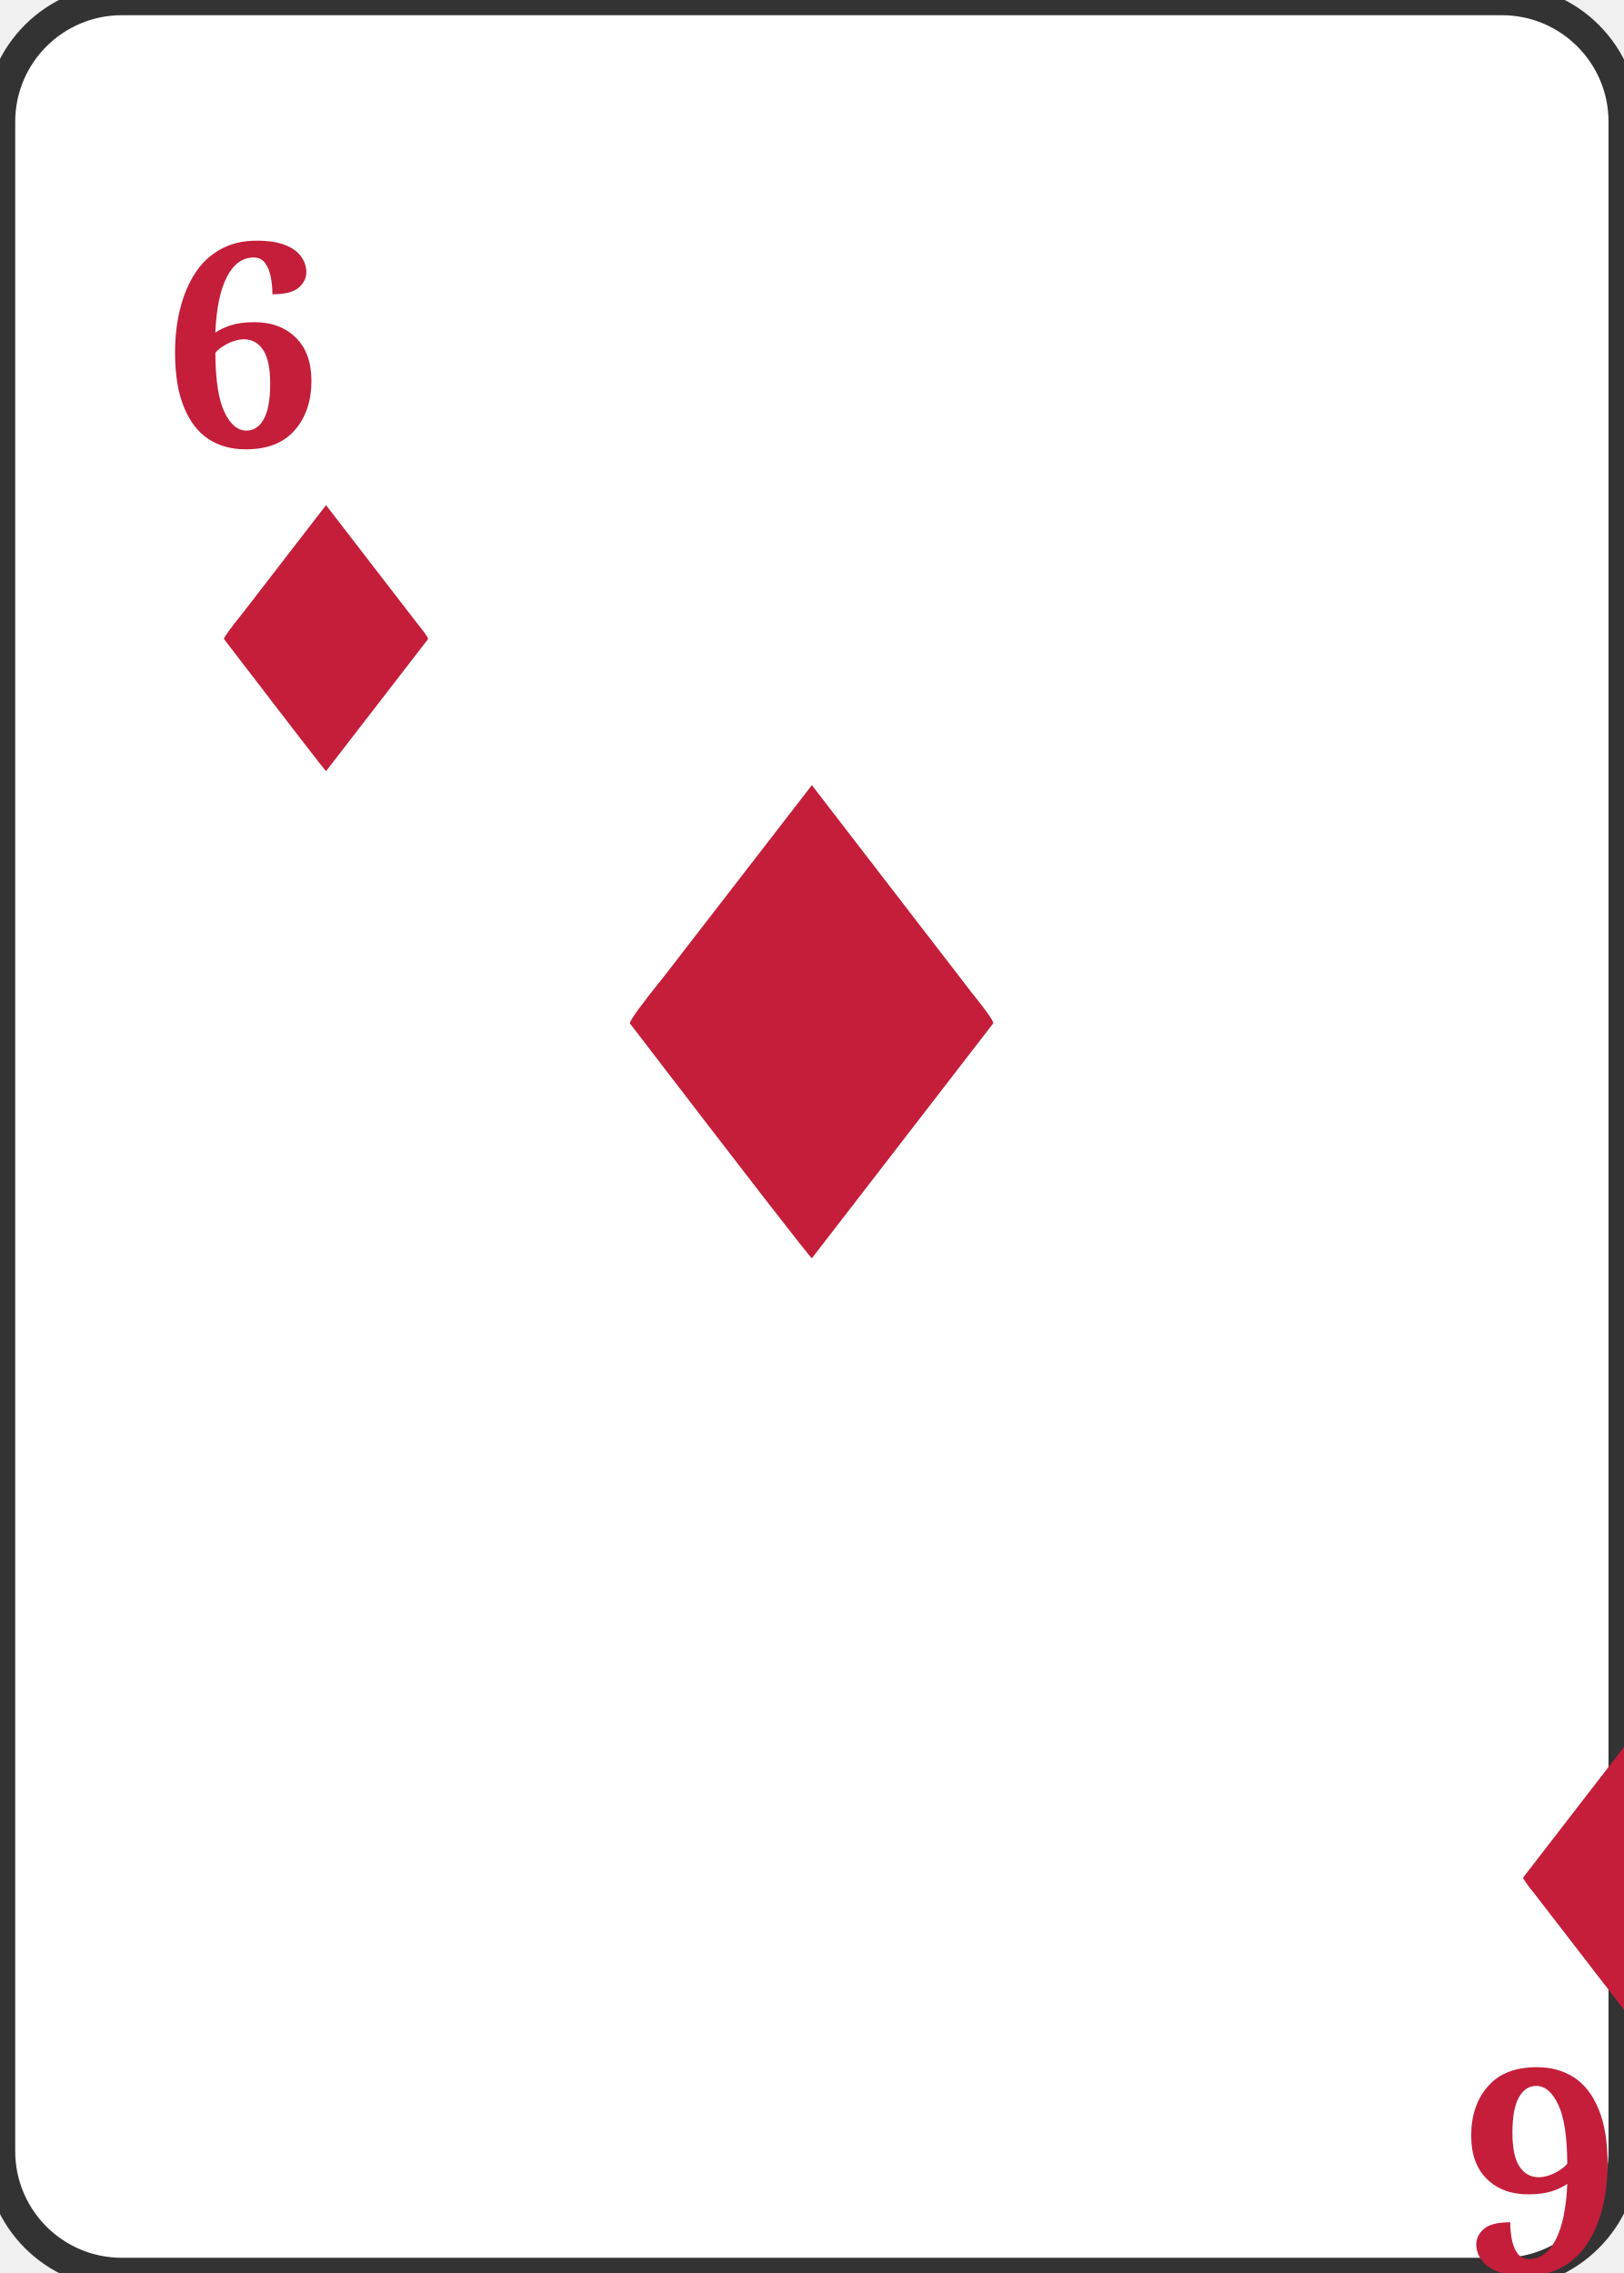
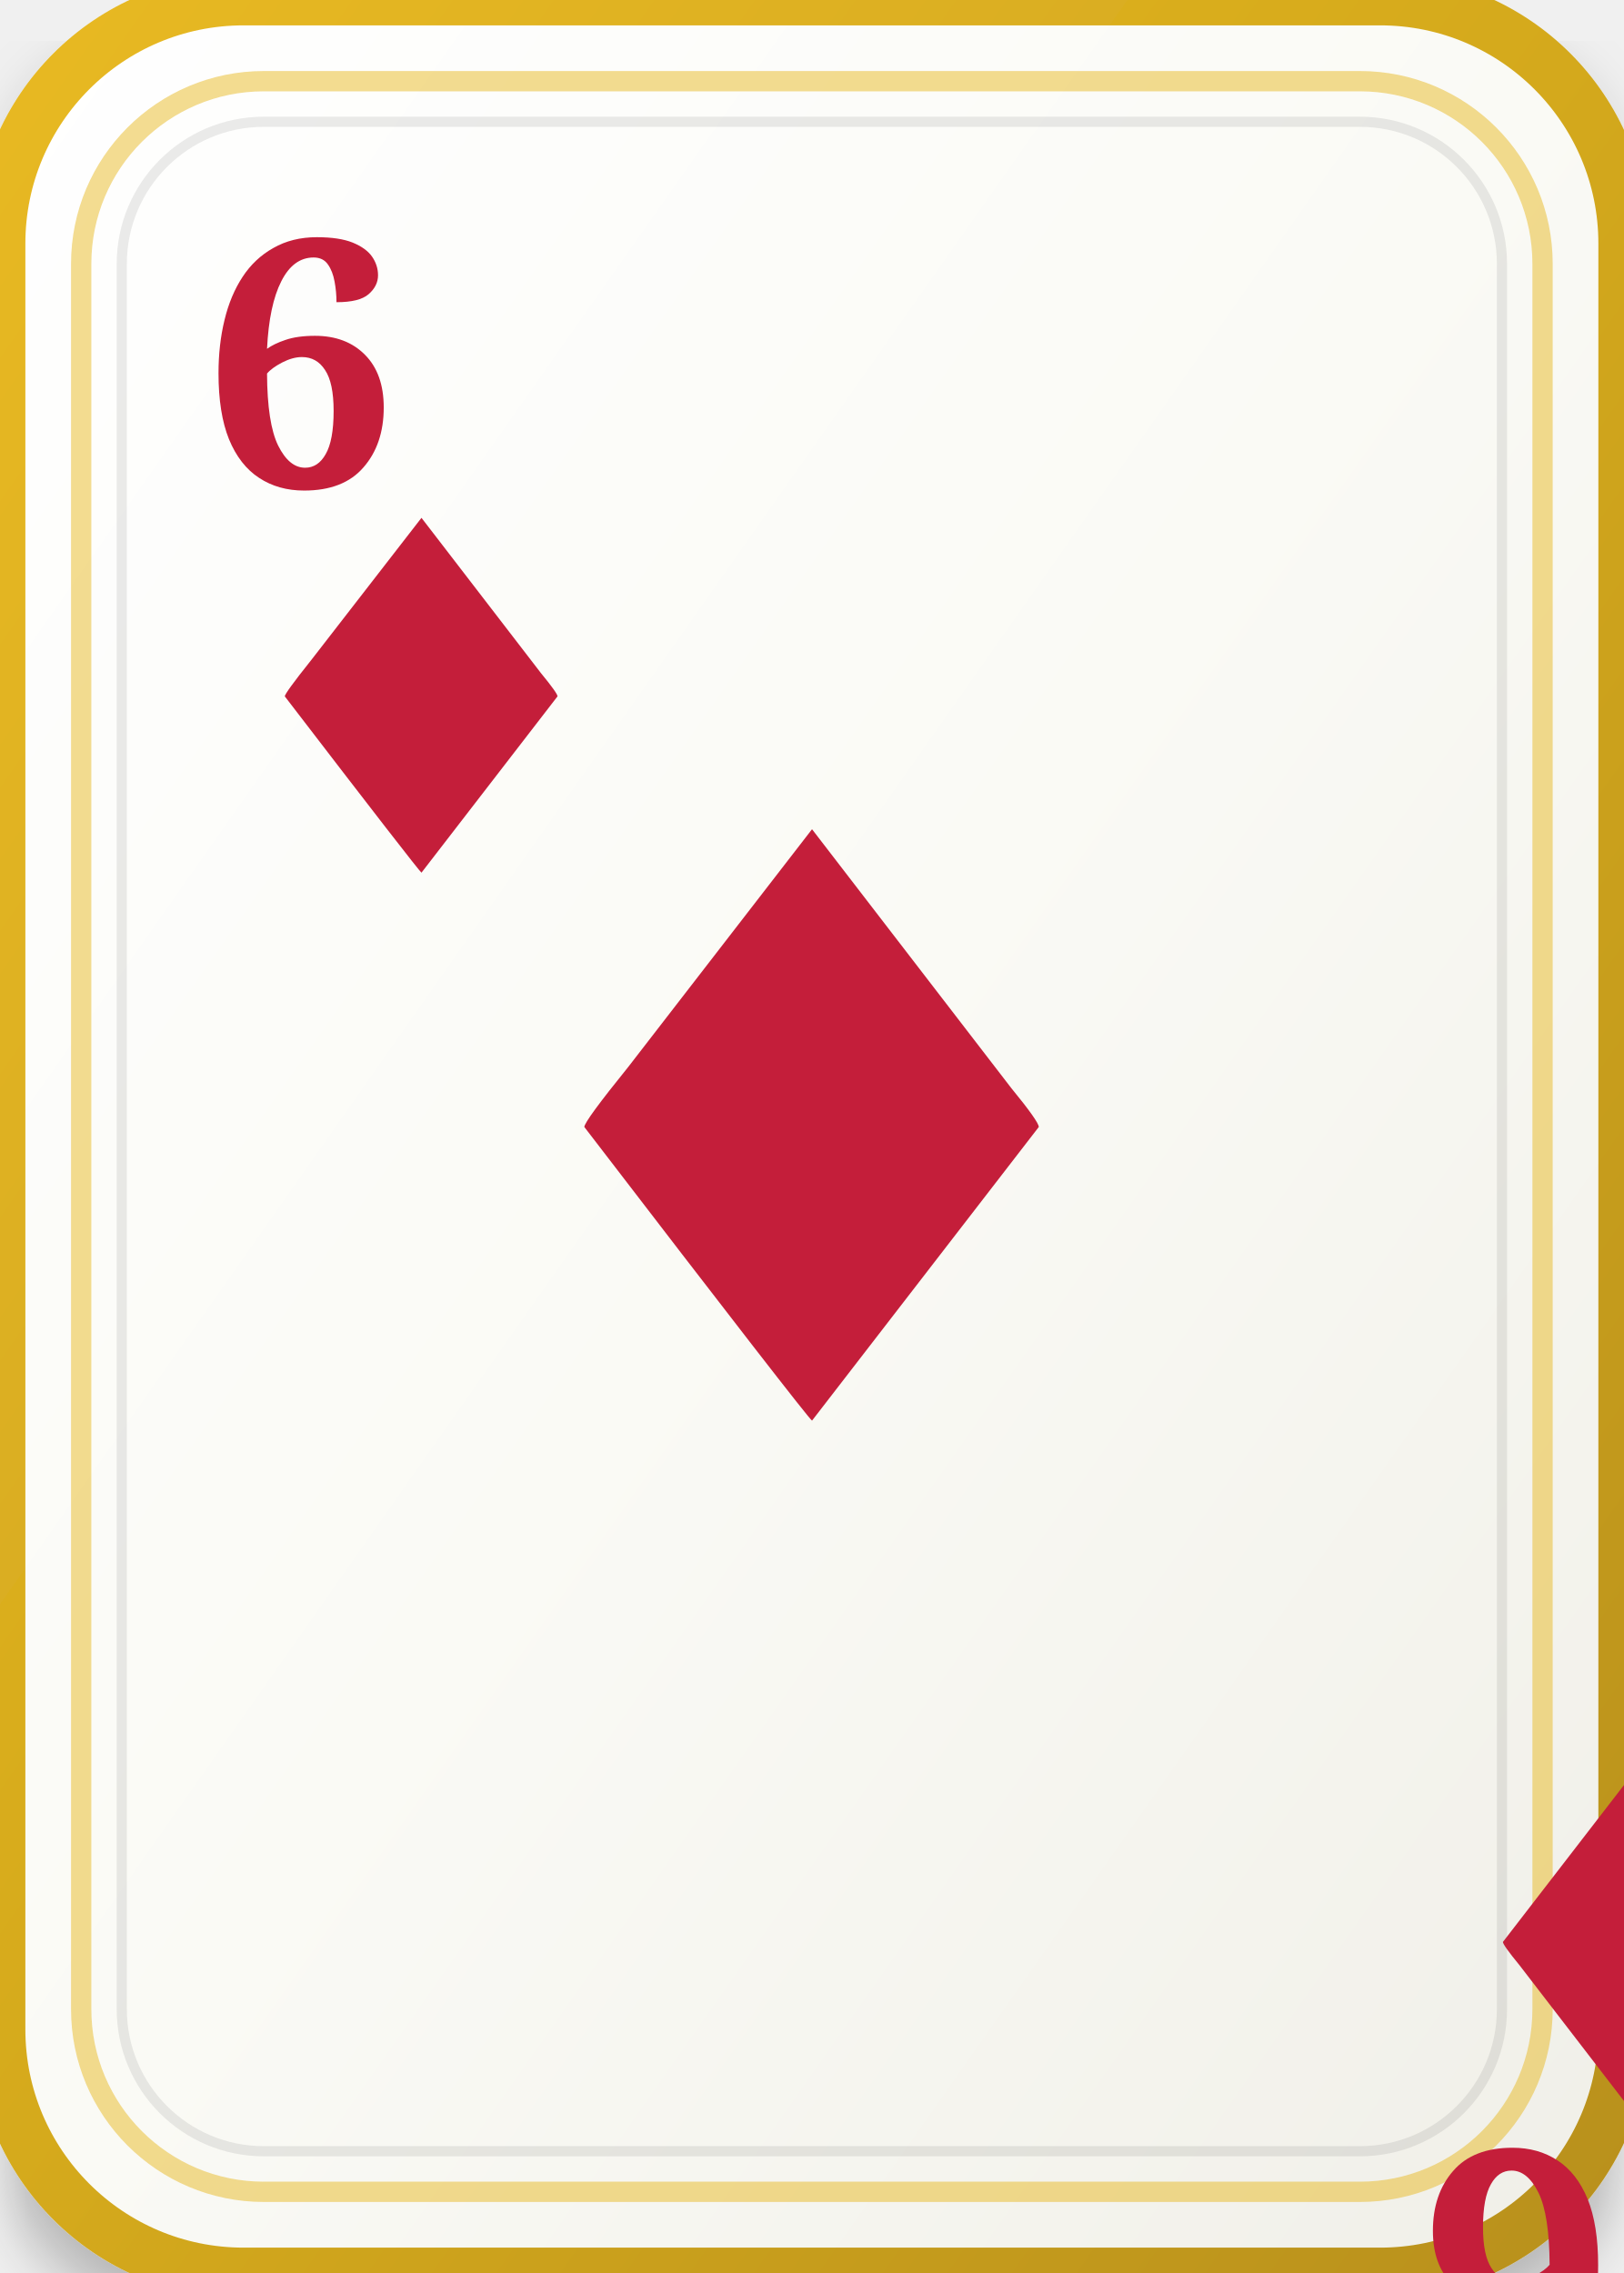
<svg xmlns="http://www.w3.org/2000/svg" viewBox="0 0 80 112" width="80" height="112">
-   <rect width="80" height="112" rx="6" ry="6" fill="#fff" stroke="#333" stroke-width="1.5" />
-   <text x="8" y="22" font-family="Georgia, serif" font-size="14" font-weight="bold" fill="#c41e3a">6</text>
-   <text x="8" y="38" font-family="Georgia, serif" font-size="18" fill="#c41e3a">♦</text>
-   <text x="40" y="62" font-family="Georgia, serif" font-size="32" fill="#c41e3a" text-anchor="middle">♦</text>
-   <text x="72" y="102" font-family="Georgia, serif" font-size="14" font-weight="bold" fill="#c41e3a" text-anchor="end" transform="rotate(180 72 102)">6</text>
-   <text x="72" y="86" font-family="Georgia, serif" font-size="18" fill="#c41e3a" text-anchor="end" transform="rotate(180 72 86)">♦</text>
+   <defs>
+     <linearGradient id="face" x1="0%" y1="0%" x2="100%" y2="100%">
+       <stop offset="0%" style="stop-color:#fff" />
+       <stop offset="50%" style="stop-color:#fafaf5" />
+       <stop offset="100%" style="stop-color:#f0efe8" />
+     </linearGradient>
+     <linearGradient id="goldEdge" x1="0%" y1="0%" x2="100%" y2="100%">
+       <stop offset="0%" style="stop-color:#e8b923" />
+       <stop offset="50%" style="stop-color:#d4a91e" />
+       <stop offset="100%" style="stop-color:#b8901a" />
+     </linearGradient>
+     <filter id="shadow" x="-10%" y="-10%" width="120%" height="120%">
+       <feDropShadow dx="0" dy="2" stdDeviation="1.5" flood-color="#000" flood-opacity="0.25" />
+     </filter>
+   </defs>
+   <rect width="80" height="112" rx="12" ry="12" fill="url(#face)" stroke="url(#goldEdge)" stroke-width="2.5" filter="url(#shadow)" />
+   <rect x="4" y="4" width="72" height="104" rx="9" fill="none" stroke="#e8b923" stroke-width="1" opacity="0.5" />
+   <rect x="6" y="6" width="68" height="100" rx="7" fill="none" stroke="rgba(0,0,0,0.08)" stroke-width="0.5" />
+   <text x="10" y="24" font-family="Georgia, serif" font-size="17" font-weight="bold" fill="#c41e3a">6</text>
+   <text x="10" y="43" font-family="Georgia, serif" font-size="24" fill="#c41e3a">♦</text>
+   <text x="40" y="70" font-family="Georgia, serif" font-size="40" fill="#c41e3a" text-anchor="middle" font-weight="bold">♦</text>
+   <text x="70" y="106" font-family="Georgia, serif" font-size="17" font-weight="bold" fill="#c41e3a" text-anchor="end" transform="rotate(180 70 106)">6</text>
+   <text x="70" y="87" font-family="Georgia, serif" font-size="24" fill="#c41e3a" text-anchor="end" transform="rotate(180 70 87)">♦</text>
</svg>
